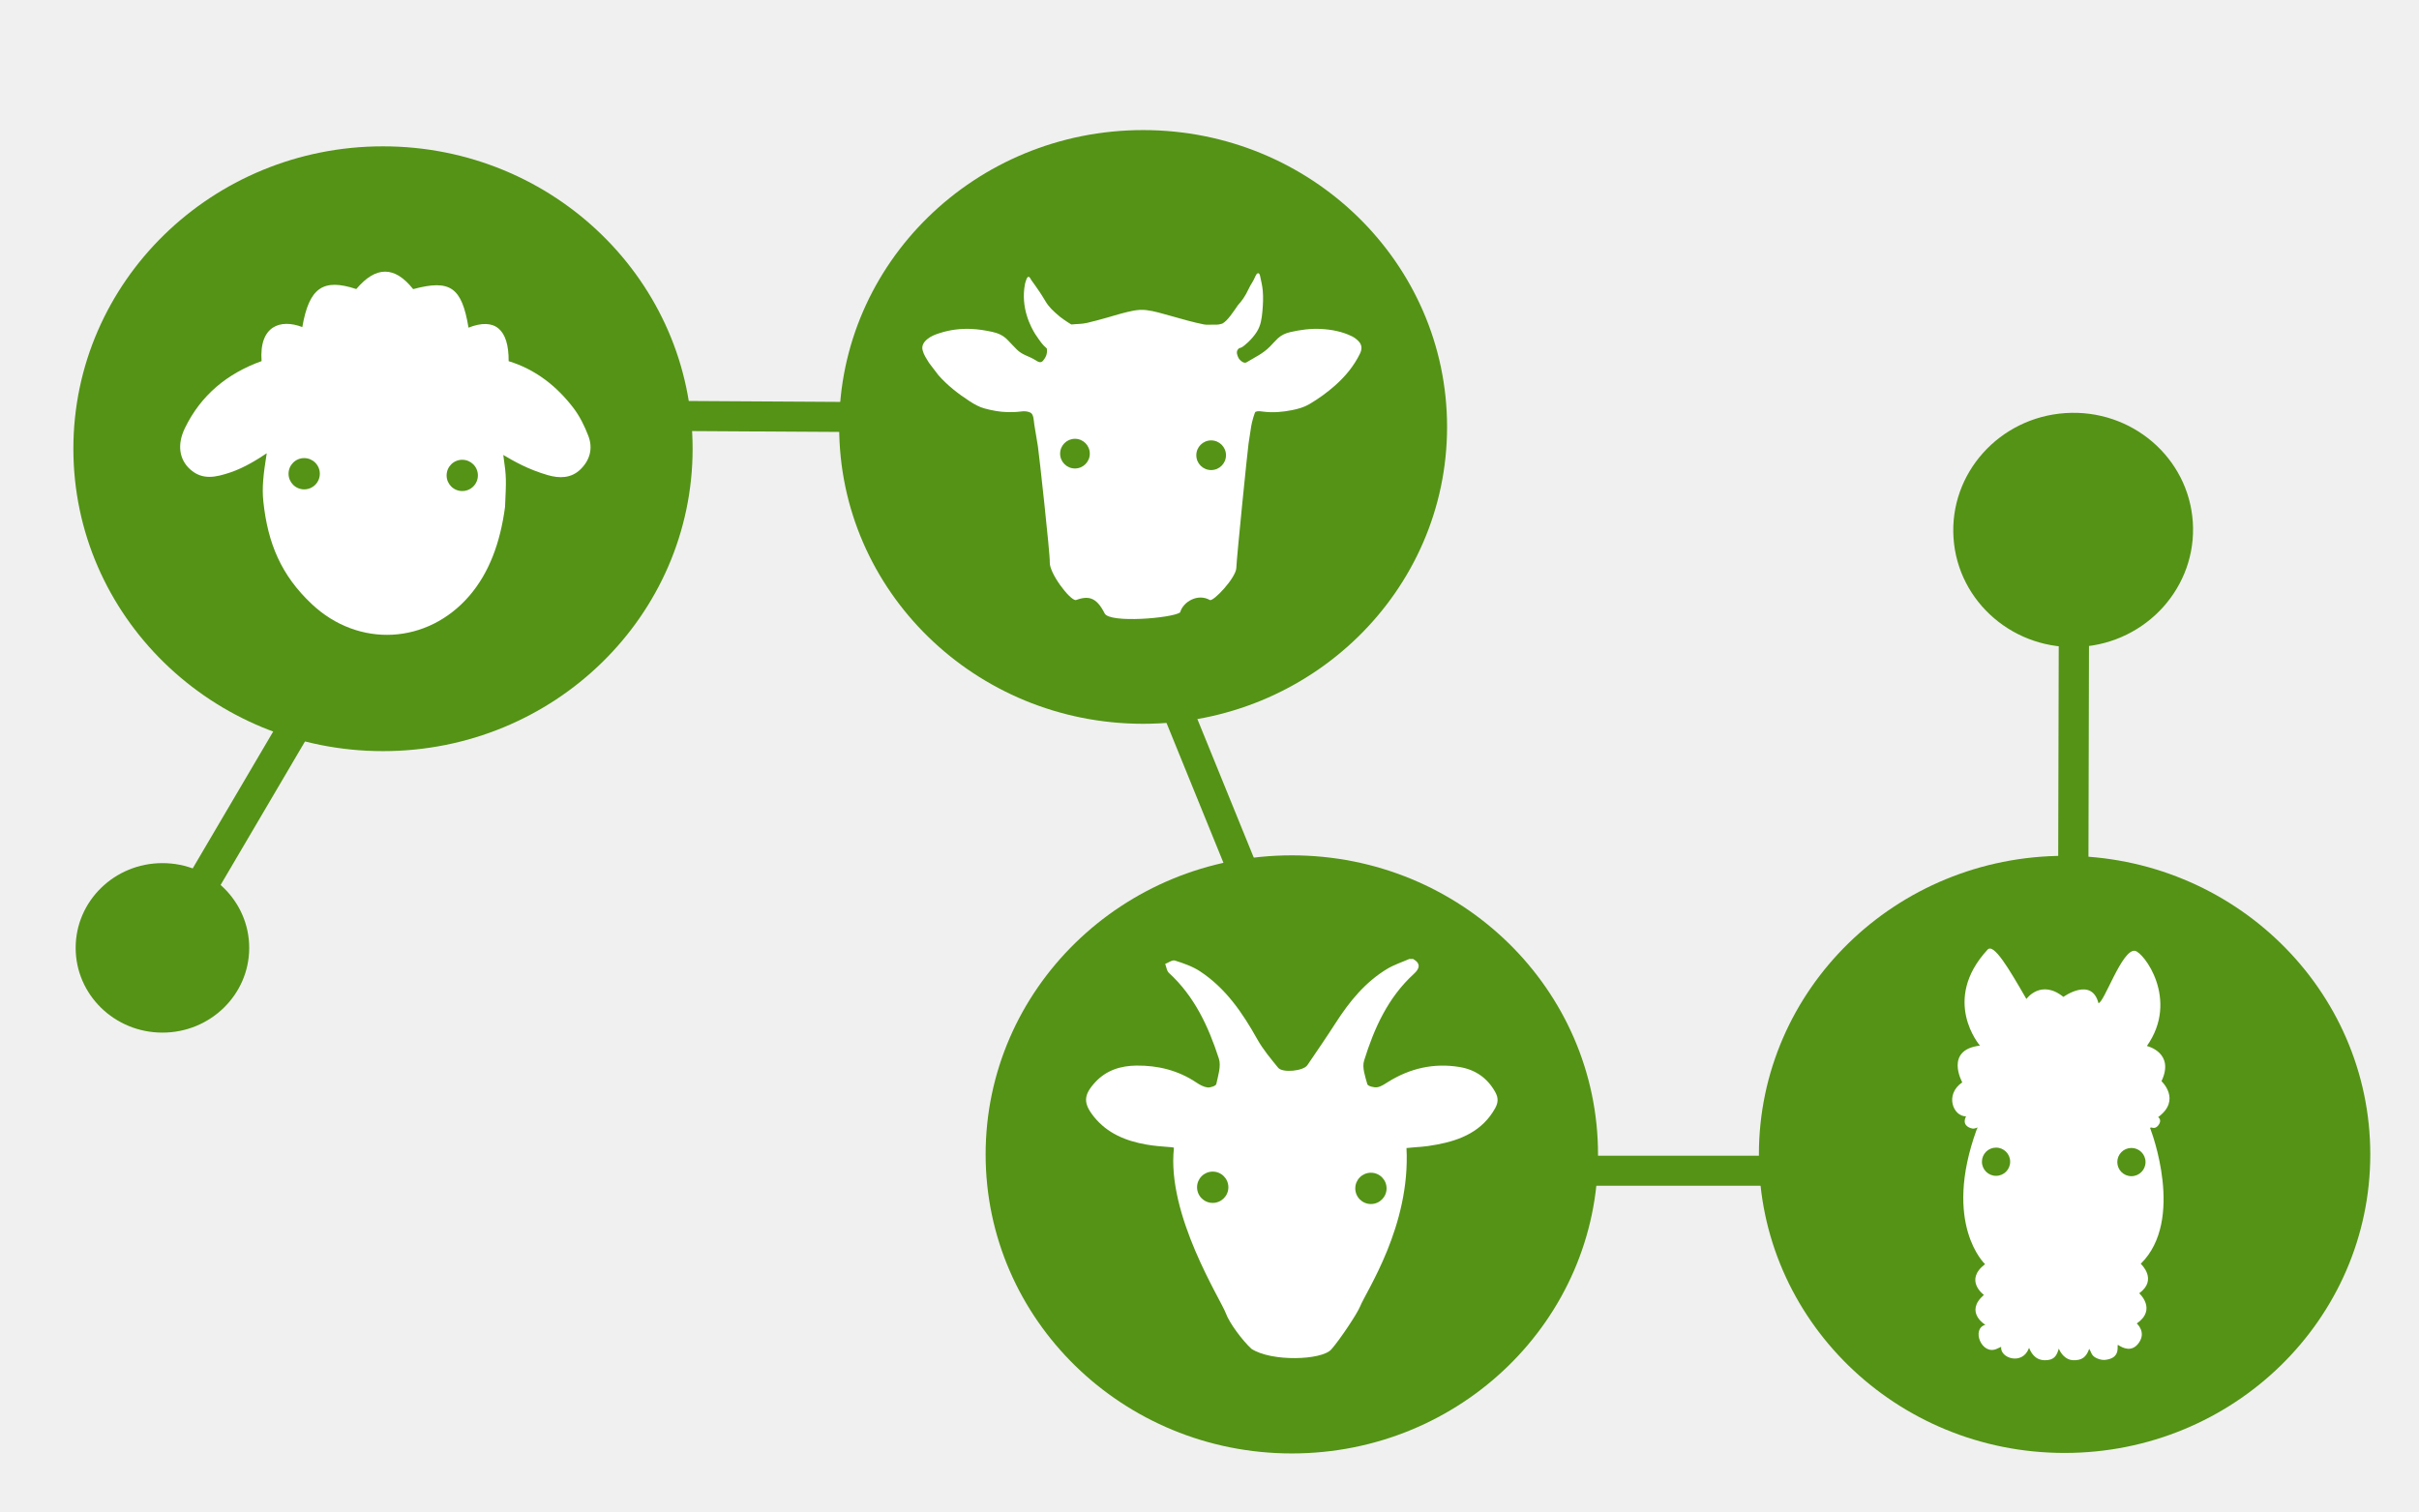
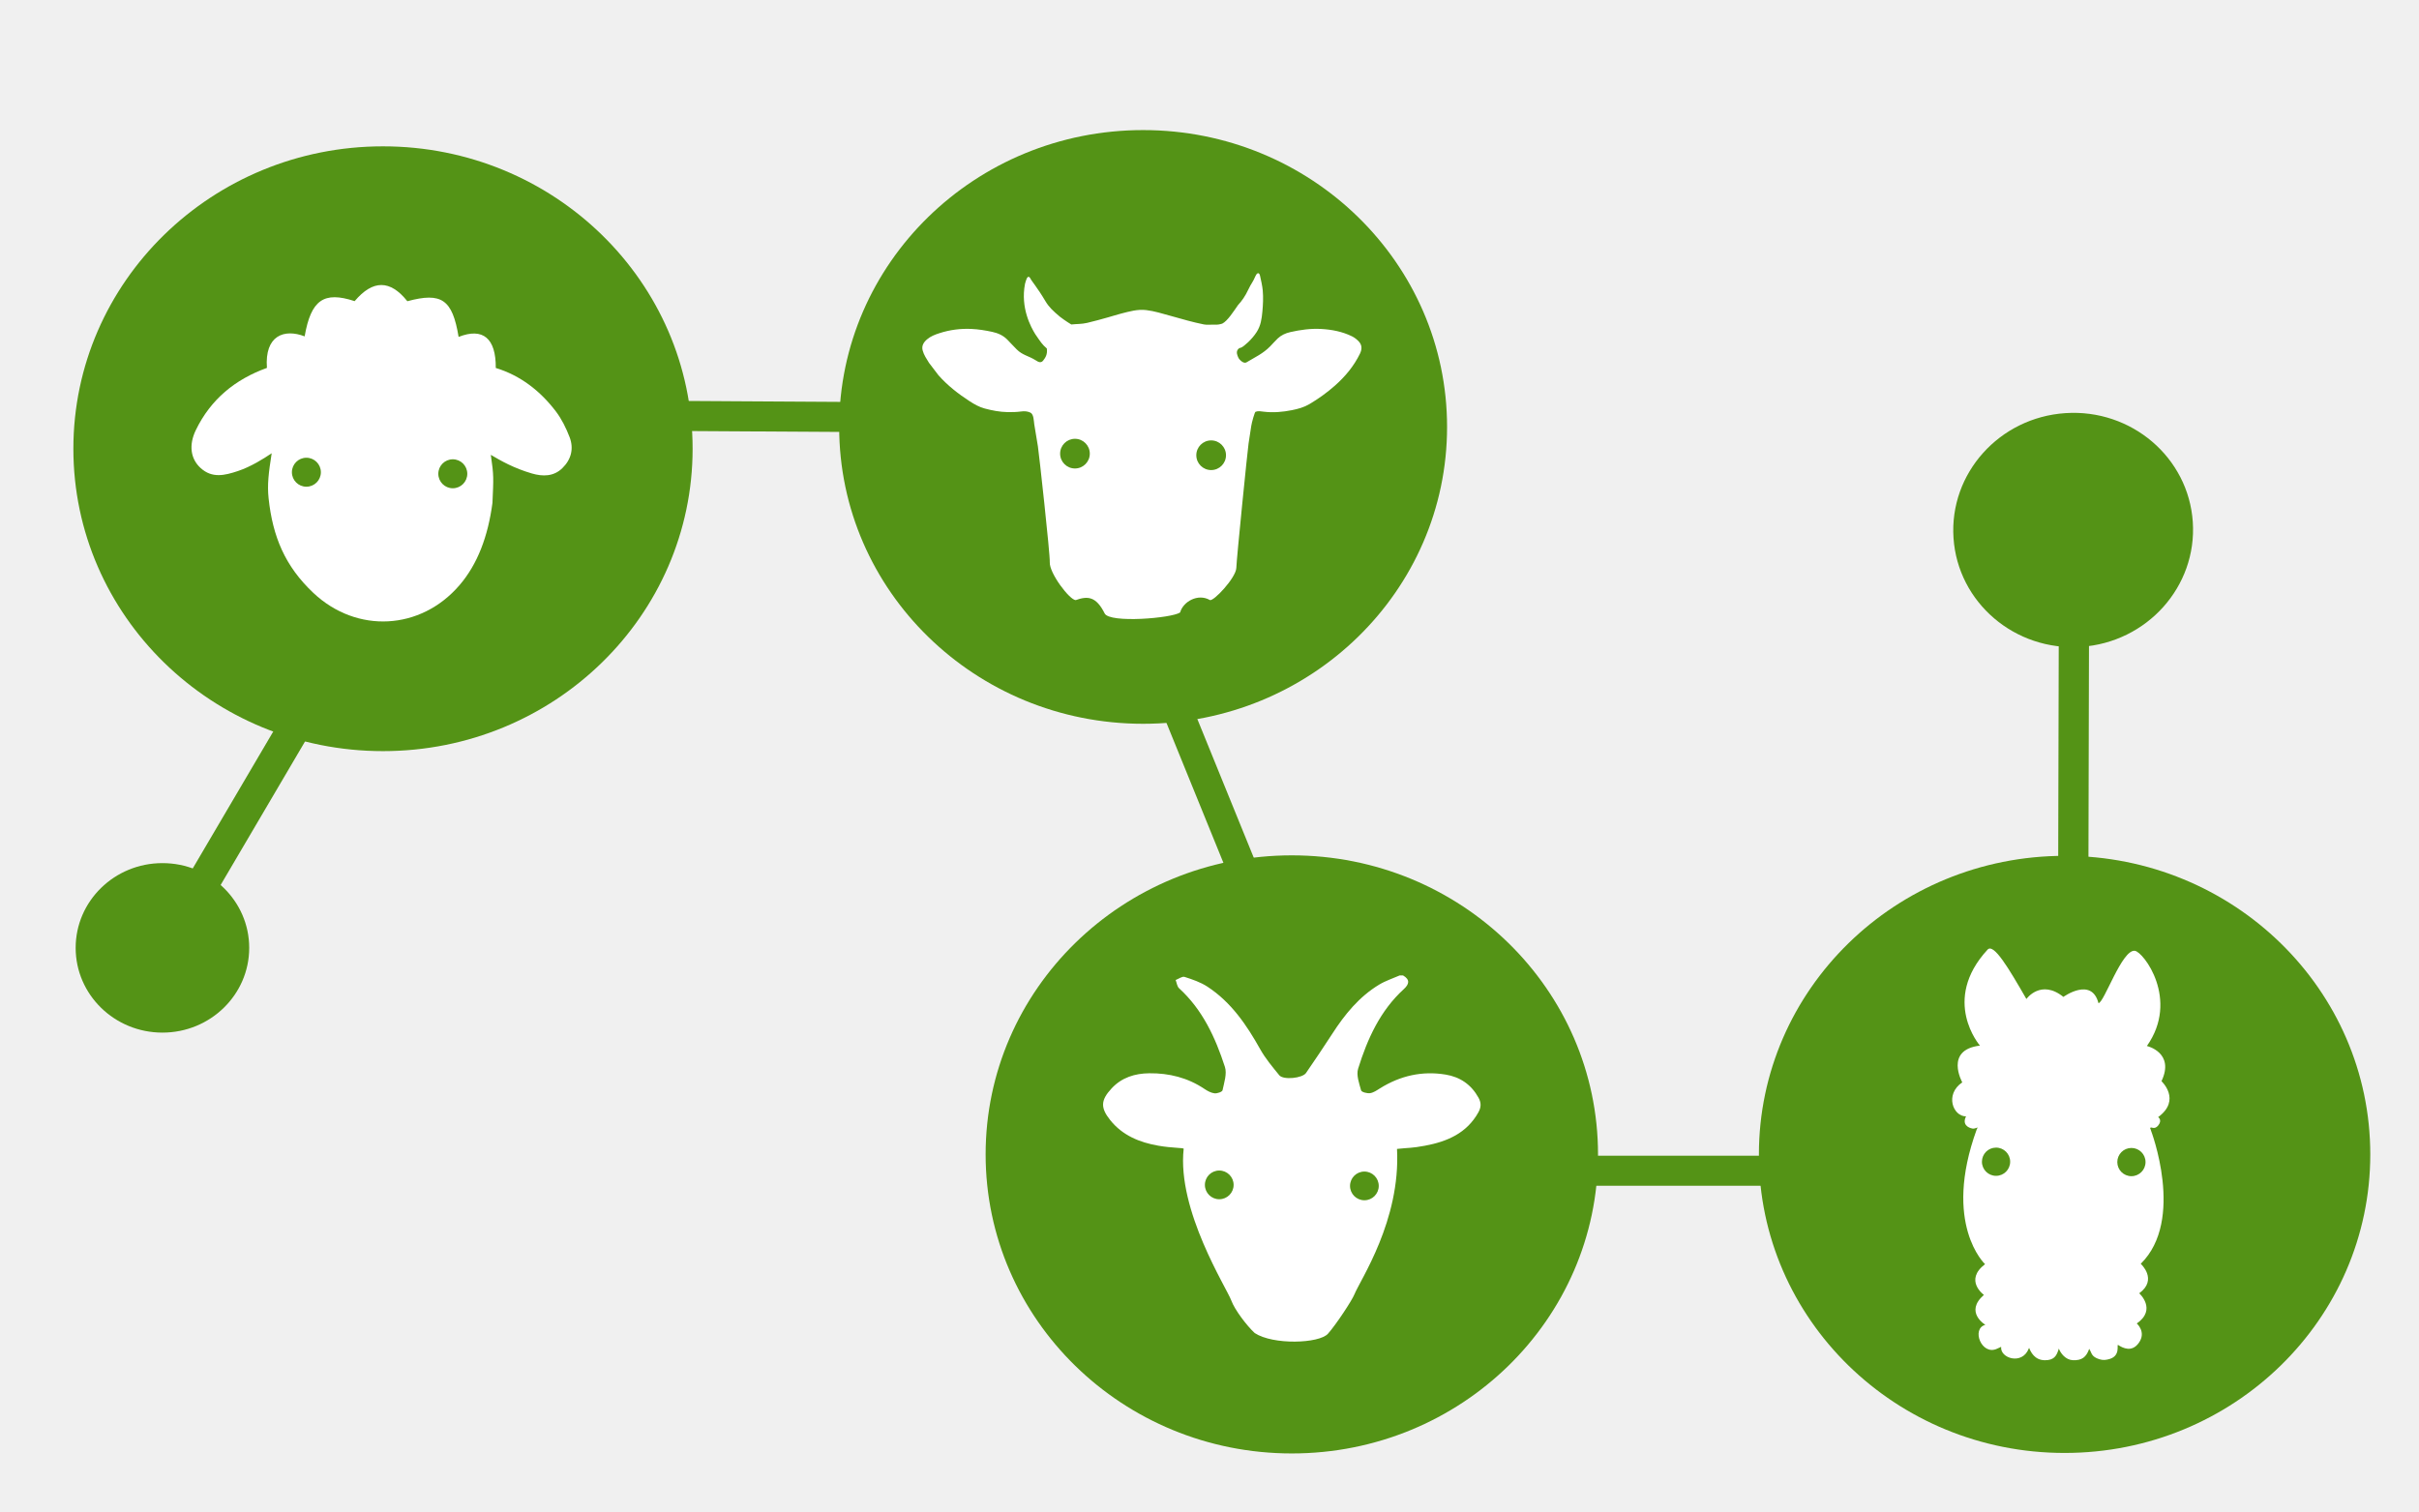
<svg xmlns="http://www.w3.org/2000/svg" version="1.1" id="Layer_1" x="0px" y="0px" width="1280px" height="800px" viewBox="0 0 1280 800" enable-background="new 0 0 1280 800" xml:space="preserve">
  <g id="Layer_1_2_">
    <g id="Layer_2">
	</g>
    <ellipse fill="#549316" cx="202.659" cy="237.5" rx="163.831" ry="160.048" />
    <polygon fill="#549316" points="1089.016,483.032 1089.448,310.991 1105.453,310.995 1105.021,483.037  " />
    <ellipse fill="#549316" cx="604.878" cy="225.963" rx="160.83" ry="157.116" />
-     <rect x="73.737" y="404.672" transform="matrix(0.5068 -0.862 0.862 0.5068 -287.5933 323.8112)" fill="#549316" width="130.944" height="17.172" />
+     <rect x="73.718" y="404.667" transform="matrix(-0.5068 0.862 -0.862 -0.5068 565.9731 502.7143)" fill="#549316" width="130.937" height="17.171" />
    <ellipse fill="#549316" cx="683.56" cy="610.986" rx="162.021" ry="158.279" />
    <ellipse fill="#549316" cx="1092.469" cy="610.986" rx="161.75" ry="158.016" />
    <g id="Layer_1_1_" display="none">
      <rect display="inline" fill="#F2D02A" width="1280" height="800" />
    </g>
-     <rect x="561.168" y="427.218" transform="matrix(-0.3769 -0.9263 0.9263 -0.3769 488.0356 1198.645)" fill="#549316" width="172.055" height="15.897" />
-     <rect x="321.85" y="212.505" transform="matrix(1 0.0061 -0.0061 1 1.3522 -2.4836)" fill="#549316" width="172.045" height="15.896" />
+     <rect x="561.171" y="427.184" transform="matrix(0.3769 0.9263 -0.9263 0.3769 806.3294 -328.3397)" fill="#549316" width="172.063" height="15.898" />
+     <rect x="321.855" y="212.509" transform="matrix(-1 -0.0061 0.0061 -1 814.4071 443.3985)" fill="#549316" width="172.049" height="15.896" />
    <rect x="811.678" y="611.685" fill="#549316" width="172.041" height="15.896" />
-     <path fill="#FFFFFF" d="M247.912,173.417c13.929-5.469,21.36,0.771,21.233,17.742c14.126,4.319,25.388,13.113,34.296,24.785   c3.341,4.379,5.879,9.565,7.868,14.734c2.512,6.524,0.938,12.763-4.115,17.702c-5.009,4.897-11.253,4.861-17.413,3.069   c-10.307-2.999-17.811-7.298-23.468-10.649c1.772,12.109,1.545,13.27,0.931,27.474c-2.549,19.194-8.511,35-18.835,47.015   c-22.185,25.812-58.666,27.75-83.449,4.417c-16.217-15.271-23.247-32.157-25.593-54.11c-0.823-7.69,0-14.484,1.773-25.706   c-4.57,3.083-11.824,7.675-19.262,10.156c-7.628,2.544-14.762,4.275-21.345-1.718c-5.667-5.16-6.917-13.022-2.71-21.701   c8.458-17.454,22.355-28.939,40.595-35.498c-1.386-18.567,9.911-22.522,21.547-18.018c3.62-20.805,10.92-25.95,28.559-20.126   c10.407-12.294,20.294-12.279,30.102,0.043C238.21,147.75,244.363,151.982,247.912,173.417z M160.96,242.457   c-4.571,0-8.277,3.706-8.277,8.277c0,4.57,3.706,8.276,8.277,8.276c4.571,0,8.276-3.706,8.276-8.276   C169.235,246.163,165.53,242.457,160.96,242.457z M244.595,243.345c-4.571,0-8.276,3.706-8.276,8.275   c0,4.571,3.706,8.277,8.276,8.277c4.57,0,8.277-3.706,8.277-8.277C252.871,247.049,249.166,243.345,244.595,243.345z" />
-     <path fill="#FFFFFF" d="M747.744,507.548c4.144,2.41,3.534,5.04,0.422,7.877c-13.684,12.479-21.017,28.738-26.358,45.914   c-1.146,3.68,0.592,8.442,1.716,12.51c0.272,0.992,3.463,1.842,5.15,1.608c2.015-0.276,3.941-1.656,5.762-2.79   c11.662-7.271,24.262-10.163,37.854-7.928c8.374,1.377,14.764,5.772,18.958,13.343c1.648,2.977,1.543,5.51-0.073,8.427   c-6.72,12.107-18.114,16.901-30.746,19.259c-7.993,1.492-8.902,1.075-16.195,1.861c2.175,41.313-21.302,75.733-24.576,83.917   c-1.42,3.55-10.525,17.365-15.241,22.695c-5.05,5.705-31.677,6.594-42.255-0.374c-4.599-4.245-11.581-13.46-13.513-18.772   c-2.608-7.162-31.385-51.922-27.471-87.526c0.072-0.652-6.5-0.378-14.657-1.806c-10.715-1.875-20.597-5.861-27.693-14.728   c-5.758-7.194-5.53-11.536,0.781-18.328c5.86-6.307,13.448-8.632,21.7-8.723c11.422-0.127,22.164,2.529,31.805,8.999   c1.757,1.181,3.811,2.319,5.838,2.566c1.523,0.186,4.445-0.835,4.64-1.761c0.936-4.447,2.657-9.533,1.366-13.505   c-5.498-16.93-12.89-32.979-26.439-45.357c-1.146-1.047-1.332-3.146-1.963-4.756c1.73-0.653,3.754-2.229,5.136-1.789   c4.551,1.454,9.25,3.058,13.207,5.649c13.651,8.945,22.551,22.003,30.391,36.014c3.021,5.401,7.104,10.25,11.032,15.08   c2.327,2.86,13.354,1.744,15.445-1.329c5.1-7.485,10.216-14.966,15.119-22.579c7.229-11.219,15.525-21.417,27.092-28.4   c3.649-2.204,7.827-3.537,11.764-5.271C746.404,507.548,747.075,507.548,747.744,507.548z M641.702,620.097   c-4.575,0-8.285,3.709-8.285,8.284s3.71,8.283,8.285,8.283c4.576,0,8.284-3.708,8.284-8.283S646.279,620.097,641.702,620.097z    M725.42,620.688c-4.576,0-8.285,3.709-8.285,8.284s3.709,8.285,8.285,8.285c4.574,0,8.282-3.71,8.282-8.285   S729.994,620.688,725.42,620.688z" />
-     <path fill="#FFFFFF" d="M1143.739,572.238c7.203-15.204-7.723-18.623-7.723-18.623c17.354-24.602-1.838-49.874-6.4-50.39   c-6.835-0.771-16.274,27.657-19.225,27.702c-3.486,0.055,0,0.001,0,0c-3.64-14.103-18.556-3.298-18.556-3.298   c-12.004-9.604-19.577,1.111-19.577,1.111c-2.354,0.316,2.63,4.561,0,0c-9.421-16.349-17.285-29.655-20.545-26.125   c-24.812,26.873-4.037,50.796-4.037,50.796c-18.955,2.228-9.354,19.436-9.354,19.436c-9.406,6.426-4.861,18.067,2.002,18.008   c0.799-0.006,0,0,0,0c-2.144,4.238,1.028,6.059,3.46,6.463c1.113,0.188,2.892-0.784,2.667-0.534l-0.466,0.928   c-18.282,50.292,4.394,71.368,4.394,71.368c-11.255,8.609-0.598,16.268-0.598,16.268c-10.49,9.127,0.759,15.842,0.759,15.842   c-7.611,2.003-1.955,16.539,6.226,12.627l2.134-0.979c-0.712,5.958,11.028,9.869,14.586,0.979c0.188-0.47,0.188-0.47,0.188-0.47   c0.841,2.094,2.873,6.562,8.35,6.582c4.897,0.02,6.11-2.379,7.084-5.188c1.033-2.979,0.209-1.282,0.209-1.282   c0.939,2.818,3.732,6.272,7.474,6.451c4.974,0.239,7.11-1.826,8.532-5.562c0.511-1.341-0.45-1.284,0.391-0.029   c1.146,1.711,0.82,3.748,5.211,5.099c2.046,0.63,3.447,0.295,4.523,0.07c7.127-1.492,4.344-8.274,5.35-7.628   c2.49,1.6,7.292,4.091,10.998-1.198c4.02-5.732-1.128-10.186-1.128-10.186c10.761-7.472,1.294-15.983,1.294-15.983   c9.998-7.316,0.801-15.607,0.801-15.607c23.609-23.208,5.346-70.732,5.346-70.732c0.194-0.38-0.719-0.64-0.147-1.367   c0.295-0.375,2.132,1.222,4.002-1.067c2.399-2.935,0.006-4.462,0.006-4.462C1154.411,582.11,1143.739,572.238,1143.739,572.238z    M1056.197,622.335c-4.124,0-7.469-3.344-7.469-7.47c0-4.127,3.345-7.47,7.469-7.47c4.127,0,7.472,3.343,7.472,7.47   C1063.668,618.991,1060.323,622.335,1056.197,622.335z M1127.827,622.518c-4.126,0-7.471-3.344-7.471-7.471   c0-4.124,3.345-7.47,7.471-7.47s7.47,3.346,7.47,7.47C1135.297,619.174,1131.953,622.518,1127.827,622.518z" />
-     <path fill="#FFFFFF" d="M491.573,192.034c-1.312-2.134-2.744-4.201-3.37-6.616c-0.625-2.413,0.549-4.272,2.338-5.81   c1.912-1.646,4.223-2.51,6.559-3.268c5.509-1.785,11.179-2.514,16.961-2.243c3.7,0.173,7.345,0.765,10.971,1.549   c3.06,0.66,5.764,1.859,7.962,4.095c1.698,1.727,3.317,3.525,5.032,5.232c3.066,3.051,6.31,3.374,9.976,5.705   c0.389,0.247,0.785,0.479,1.19,0.702c0.955,0.521,2.035,0.424,2.693-0.42c1.207-1.554,2.469-3.231,2.04-6.517   c-2.505-2.165-3.22-3.357-6.163-7.652c-2.243-3.645-7.851-13.835-5.388-26.545c0.219-1.015,0.584-2.009,0.983-2.97   c0.142-0.339,0.575-0.769,0.881-0.774c0.309-0.005,0.769,0.407,0.909,0.743c0.587,1.383,3.736,4.866,8.036,12.159   c1.816,3.078,4.115,5.253,7.667,8.226c2.835,2.203,6.031,4.109,6.031,4.109c3.056-0.335,5.29-0.156,8.289-0.831   c3.745-0.842,7.435-1.931,11.14-2.947c2.314-0.635,4.592-1.397,6.917-1.993c4.384-1.12,8.771-2.419,13.37-1.837   c2.16,0.273,4.314,0.717,6.419,1.276c5.172,1.373,10.303,2.894,15.471,4.284c2.819,0.757,5.667,1.437,8.527,2.016   c1.839,0.371,3.72,0.041,5.593,0.131c1.507,0.073,2.69-0.101,4.132-0.548c2.806-1.386,6.089-6.597,8.353-9.831   c2.107-2.276,3.821-4.749,5.413-8.135c1.694-3.6,2.271-3.588,3.838-7.249c0.243-0.573,0.722-1.339,1.218-1.445   c0.798-0.172,1.051,0.754,1.196,1.378c0.49,2.059,1.226,5.563,1.414,7.661c0.349,3.827,0.135,7.749-0.18,11.155   c-0.366,3.97-0.845,7.447-2.992,10.846c-2.55,4.035-6.773,7.626-8.168,8.263c-0.703,0.267-1.272,0.164-1.948,1.224   c-0.831,1.303-0.174,2.93,0.395,4.161c0.509,1.106,2.813,3.355,4.275,2.474c4.717-2.843,8.706-4.584,12.543-8.474   c1.354-1.373,2.6-2.854,3.999-4.176c1.868-1.765,4.146-2.797,6.647-3.368c5.378-1.221,10.805-1.973,16.33-1.667   c5.669,0.315,11.193,1.382,16.327,3.896c1.367,0.669,2.655,1.695,3.682,2.828c1.716,1.899,1.624,4.106,0.526,6.364   c-3.209,6.591-7.797,12.088-13.251,16.915c-4.19,3.709-8.72,6.953-13.527,9.796c-2.839,1.676-5.978,2.538-9.196,3.175   c-4.933,0.977-9.896,1.425-14.902,0.814c-1.478-0.181-2.918-0.497-4.37,0.049c-0.46,0.172-1.985,5.58-2.275,7.543   c-0.46,3.108-0.934,6.217-1.427,9.321c-0.46,2.891-6.359,61.126-6.459,65.696c-0.114,5.268-12.228,18.099-14.029,17.061   c-6.3-3.625-14.154,0.862-15.718,6.591c-4.324,3.035-37.303,5.796-39.931,0.513c-4.5-9.046-8.986-9.327-15.317-7.047   c-3.228-0.062-14.039-14.317-13.724-20.062c0.222-4.018-5.783-58.278-6.274-61.283c-0.631-3.893-1.285-7.78-1.926-11.671   c-0.292-1.771-0.208-5.378-2.073-6.237c-1.583-0.731-3.187-0.822-4.947-0.583c-2.371,0.324-4.799,0.367-7.199,0.322   c-4.085-0.081-8.096-0.846-12.026-1.902c-2.828-0.76-5.386-2.189-7.85-3.782c-6.074-3.934-11.753-8.343-16.573-13.777   L491.573,192.034z M568.81,232.245c-4.337,0-7.854,3.518-7.854,7.853c0,4.337,3.517,7.853,7.854,7.853s7.854-3.516,7.854-7.853   C576.662,235.762,573.146,232.245,568.81,232.245z M640.875,233.087c-4.338,0-7.854,3.515-7.854,7.852s3.517,7.854,7.854,7.854   c4.338,0,7.852-3.518,7.852-7.854S645.213,233.087,640.875,233.087z" />
+     <path fill="#FFFFFF" d="M242.67,178.314c12.902-5.065,19.786,0.714,19.668,16.435c13.085,4,23.518,12.146,31.769,22.958   c3.095,4.057,5.446,8.86,7.289,13.649c2.327,6.043,0.869,11.822-3.812,16.397c-4.64,4.536-10.424,4.503-16.13,2.843   c-9.548-2.778-16.499-6.761-21.739-9.865c1.642,11.217,1.431,12.292,0.863,25.45c-2.362,17.78-7.884,32.422-17.447,43.551   c-20.551,23.91-54.344,25.705-77.301,4.091c-15.022-14.146-21.534-29.788-23.707-50.123c-0.763-7.124,0-13.417,1.642-23.812   c-4.233,2.856-10.953,7.109-17.843,9.407c-7.066,2.357-13.674,3.96-19.772-1.591c-5.249-4.78-6.407-12.062-2.51-20.102   c7.835-16.168,20.708-26.807,37.604-32.882c-1.284-17.199,9.181-20.863,19.959-16.69c3.353-19.272,10.115-24.038,26.455-18.644   c9.641-11.388,18.799-11.374,27.884,0.04C233.683,154.539,239.382,158.459,242.67,178.314z M162.124,242.268   c-4.234,0-7.667,3.433-7.667,7.667s3.433,7.667,7.667,7.667c4.235,0,7.667-3.433,7.667-7.667   C169.79,245.701,166.357,242.268,162.124,242.268z M239.597,243.091c-4.234,0-7.667,3.432-7.667,7.665   c0,4.234,3.433,7.667,7.667,7.667s7.667-3.433,7.667-7.667C247.264,246.521,243.832,243.091,239.597,243.091z" />
+     <path fill="#FFFFFF" d="M742.438,516.279c3.801,2.211,3.242,4.624,0.387,7.226c-12.552,11.448-19.279,26.363-24.179,42.119   c-1.051,3.375,0.543,7.744,1.574,11.476c0.249,0.91,3.177,1.69,4.724,1.476c1.85-0.254,3.616-1.52,5.287-2.56   c10.696-6.67,22.256-9.323,34.724-7.272c7.682,1.264,13.544,5.295,17.392,12.24c1.512,2.73,1.415,5.054-0.067,7.729   c-6.164,11.107-16.616,15.505-28.205,17.667c-7.331,1.369-8.165,0.986-14.855,1.708c1.995,37.898-19.542,69.473-22.545,76.979   c-1.302,3.257-9.655,15.93-13.98,20.819c-4.633,5.233-29.059,6.049-38.763-0.343c-4.218-3.895-10.623-12.348-12.396-17.221   c-2.393-6.57-28.791-47.63-25.201-80.29c0.066-0.599-5.962-0.347-13.445-1.657c-9.83-1.721-18.895-5.376-25.404-13.511   c-5.282-6.6-5.073-10.582,0.716-16.812c5.375-5.786,12.336-7.919,19.907-8.002c10.478-0.116,20.331,2.319,29.175,8.255   c1.612,1.083,3.496,2.127,5.355,2.354c1.397,0.171,4.078-0.766,4.256-1.615c0.859-4.079,2.438-8.745,1.254-12.389   c-5.044-15.531-11.825-30.253-24.253-41.607c-1.052-0.961-1.222-2.886-1.801-4.363c1.587-0.599,3.444-2.044,4.711-1.641   c4.175,1.334,8.485,2.806,12.115,5.182c12.522,8.205,20.687,20.185,27.879,33.037c2.771,4.955,6.517,9.402,10.12,13.833   c2.135,2.624,12.249,1.601,14.168-1.219c4.679-6.866,9.372-13.729,13.869-20.713c6.632-10.291,14.241-19.646,24.853-26.052   c3.348-2.021,7.18-3.244,10.792-4.836C741.209,516.279,741.825,516.279,742.438,516.279z M645.162,619.524   c-4.197,0-7.6,3.402-7.6,7.6s3.403,7.599,7.6,7.599c4.198,0,7.6-3.401,7.6-7.599S649.361,619.524,645.162,619.524z M721.96,620.066   c-4.198,0-7.601,3.402-7.601,7.6s3.402,7.601,7.601,7.601c4.196,0,7.598-3.403,7.598-7.601   C729.558,623.47,726.156,620.066,721.96,620.066z" />
+     <path fill="#FFFFFF" d="M1143.739,572.238c7.203-15.204-7.724-18.623-7.724-18.623c17.354-24.603-1.838-49.874-6.399-50.391   c-6.835-0.771-16.274,27.657-19.226,27.702c-3.485,0.056,0,0.001,0,0c-3.64-14.103-18.556-3.298-18.556-3.298   c-12.004-9.604-19.577,1.111-19.577,1.111c-2.354,0.315,2.63,4.561,0,0c-9.421-16.35-17.285-29.655-20.545-26.125   c-24.812,26.873-4.037,50.796-4.037,50.796c-18.955,2.228-9.354,19.436-9.354,19.436c-9.406,6.427-4.861,18.067,2.002,18.009   c0.799-0.007,0,0,0,0c-2.145,4.237,1.027,6.059,3.46,6.463c1.112,0.188,2.892-0.784,2.667-0.534l-0.467,0.928   c-18.281,50.292,4.395,71.368,4.395,71.368c-11.255,8.609-0.598,16.268-0.598,16.268c-10.49,9.127,0.759,15.843,0.759,15.843   c-7.611,2.003-1.955,16.538,6.226,12.627l2.135-0.979c-0.713,5.958,11.027,9.869,14.586,0.979c0.188-0.471,0.188-0.471,0.188-0.471   c0.841,2.095,2.873,6.562,8.35,6.582c4.897,0.021,6.11-2.379,7.084-5.188c1.033-2.979,0.209-1.282,0.209-1.282   c0.939,2.818,3.732,6.272,7.475,6.451c4.974,0.239,7.109-1.826,8.532-5.562c0.511-1.341-0.45-1.283,0.391-0.028   c1.146,1.711,0.82,3.748,5.211,5.099c2.046,0.63,3.447,0.295,4.523,0.07c7.127-1.492,4.344-8.274,5.35-7.628   c2.49,1.6,7.292,4.091,10.998-1.198c4.021-5.732-1.128-10.186-1.128-10.186c10.761-7.473,1.294-15.983,1.294-15.983   c9.998-7.316,0.801-15.607,0.801-15.607c23.609-23.208,5.346-70.731,5.346-70.731c0.194-0.38-0.719-0.641-0.146-1.367   c0.295-0.375,2.132,1.222,4.002-1.067c2.399-2.935,0.006-4.462,0.006-4.462C1154.411,582.11,1143.739,572.238,1143.739,572.238z    M1056.197,622.335c-4.124,0-7.469-3.344-7.469-7.47c0-4.127,3.345-7.47,7.469-7.47c4.127,0,7.472,3.343,7.472,7.47   C1063.668,618.991,1060.323,622.335,1056.197,622.335z M1127.827,622.518c-4.126,0-7.471-3.344-7.471-7.471   c0-4.124,3.345-7.47,7.471-7.47s7.47,3.346,7.47,7.47C1135.297,619.174,1131.953,622.518,1127.827,622.518z" />
+     <path fill="#FFFFFF" d="M491.573,192.034c-1.312-2.134-2.744-4.201-3.37-6.616c-0.625-2.413,0.549-4.272,2.338-5.81   c1.912-1.646,4.223-2.51,6.559-3.268c5.51-1.785,11.18-2.514,16.961-2.243c3.7,0.173,7.346,0.765,10.972,1.549   c3.06,0.66,5.764,1.859,7.962,4.095c1.698,1.727,3.316,3.525,5.032,5.232c3.065,3.051,6.31,3.374,9.976,5.705   c0.389,0.247,0.785,0.479,1.19,0.702c0.955,0.521,2.034,0.424,2.692-0.42c1.207-1.554,2.469-3.231,2.04-6.517   c-2.505-2.165-3.22-3.357-6.163-7.652c-2.243-3.645-7.851-13.835-5.388-26.545c0.219-1.015,0.584-2.009,0.983-2.97   c0.142-0.339,0.574-0.769,0.881-0.774c0.309-0.005,0.769,0.407,0.908,0.743c0.588,1.383,3.736,4.866,8.036,12.159   c1.816,3.078,4.115,5.253,7.667,8.226c2.835,2.203,6.031,4.109,6.031,4.109c3.056-0.335,5.29-0.156,8.289-0.831   c3.745-0.842,7.435-1.931,11.14-2.947c2.314-0.635,4.593-1.397,6.917-1.993c4.385-1.12,8.771-2.419,13.37-1.837   c2.16,0.273,4.314,0.717,6.419,1.276c5.172,1.373,10.304,2.894,15.472,4.284c2.818,0.757,5.667,1.437,8.526,2.016   c1.839,0.371,3.721,0.041,5.594,0.131c1.507,0.073,2.689-0.101,4.132-0.548c2.806-1.386,6.089-6.597,8.353-9.831   c2.107-2.276,3.821-4.749,5.413-8.135c1.694-3.6,2.271-3.588,3.838-7.249c0.243-0.573,0.723-1.339,1.218-1.445   c0.799-0.172,1.052,0.754,1.196,1.378c0.49,2.059,1.227,5.563,1.414,7.661c0.349,3.827,0.135,7.749-0.18,11.155   c-0.366,3.97-0.845,7.447-2.992,10.846c-2.55,4.035-6.773,7.626-8.168,8.263c-0.703,0.267-1.272,0.164-1.948,1.224   c-0.831,1.303-0.174,2.93,0.396,4.161c0.509,1.106,2.812,3.355,4.274,2.474c4.717-2.843,8.706-4.584,12.543-8.474   c1.354-1.373,2.601-2.854,3.999-4.176c1.868-1.765,4.146-2.797,6.647-3.368c5.378-1.221,10.805-1.973,16.33-1.667   c5.669,0.315,11.192,1.382,16.327,3.896c1.366,0.669,2.654,1.695,3.682,2.828c1.716,1.899,1.624,4.106,0.526,6.364   c-3.209,6.591-7.797,12.088-13.251,16.915c-4.19,3.709-8.721,6.953-13.527,9.796c-2.839,1.676-5.978,2.538-9.196,3.175   c-4.933,0.977-9.896,1.425-14.901,0.814c-1.479-0.181-2.918-0.497-4.37,0.049c-0.46,0.172-1.985,5.58-2.275,7.543   c-0.46,3.108-0.934,6.217-1.427,9.321c-0.46,2.891-6.359,61.126-6.459,65.696c-0.114,5.268-12.228,18.099-14.029,17.062   c-6.3-3.625-14.153,0.861-15.718,6.591c-4.324,3.035-37.303,5.796-39.931,0.513c-4.5-9.046-8.986-9.327-15.317-7.047   c-3.228-0.062-14.039-14.317-13.724-20.062c0.222-4.018-5.783-58.277-6.274-61.283c-0.631-3.893-1.285-7.78-1.926-11.671   c-0.292-1.771-0.208-5.378-2.073-6.237c-1.583-0.731-3.187-0.822-4.947-0.583c-2.37,0.324-4.799,0.367-7.198,0.322   c-4.085-0.081-8.097-0.846-12.026-1.902c-2.828-0.76-5.386-2.189-7.85-3.782c-6.074-3.934-11.753-8.343-16.573-13.777   L491.573,192.034z M568.81,232.245c-4.337,0-7.854,3.518-7.854,7.853c0,4.337,3.517,7.853,7.854,7.853s7.854-3.516,7.854-7.853   C576.662,235.762,573.146,232.245,568.81,232.245z M640.875,233.087c-4.338,0-7.854,3.515-7.854,7.852s3.517,7.854,7.854,7.854   c4.338,0,7.852-3.518,7.852-7.854S645.213,233.087,640.875,233.087z" />
    <ellipse fill="#549316" cx="85.951" cy="501.676" rx="45.915" ry="44.854" />
-     <ellipse transform="matrix(-0.9978 0.0666 -0.0666 -0.9978 2210.29 487.2932)" fill="#549316" cx="1097.023" cy="280.488" rx="63.449" ry="61.983" />
+     <ellipse transform="matrix(0.0666 0.9978 -0.9978 0.0666 1303.805 -832.7598)" fill="#549316" cx="1097" cy="280.484" rx="61.985" ry="63.449" />
  </g>
  <g id="Layer_2_1_">
</g>
</svg>
